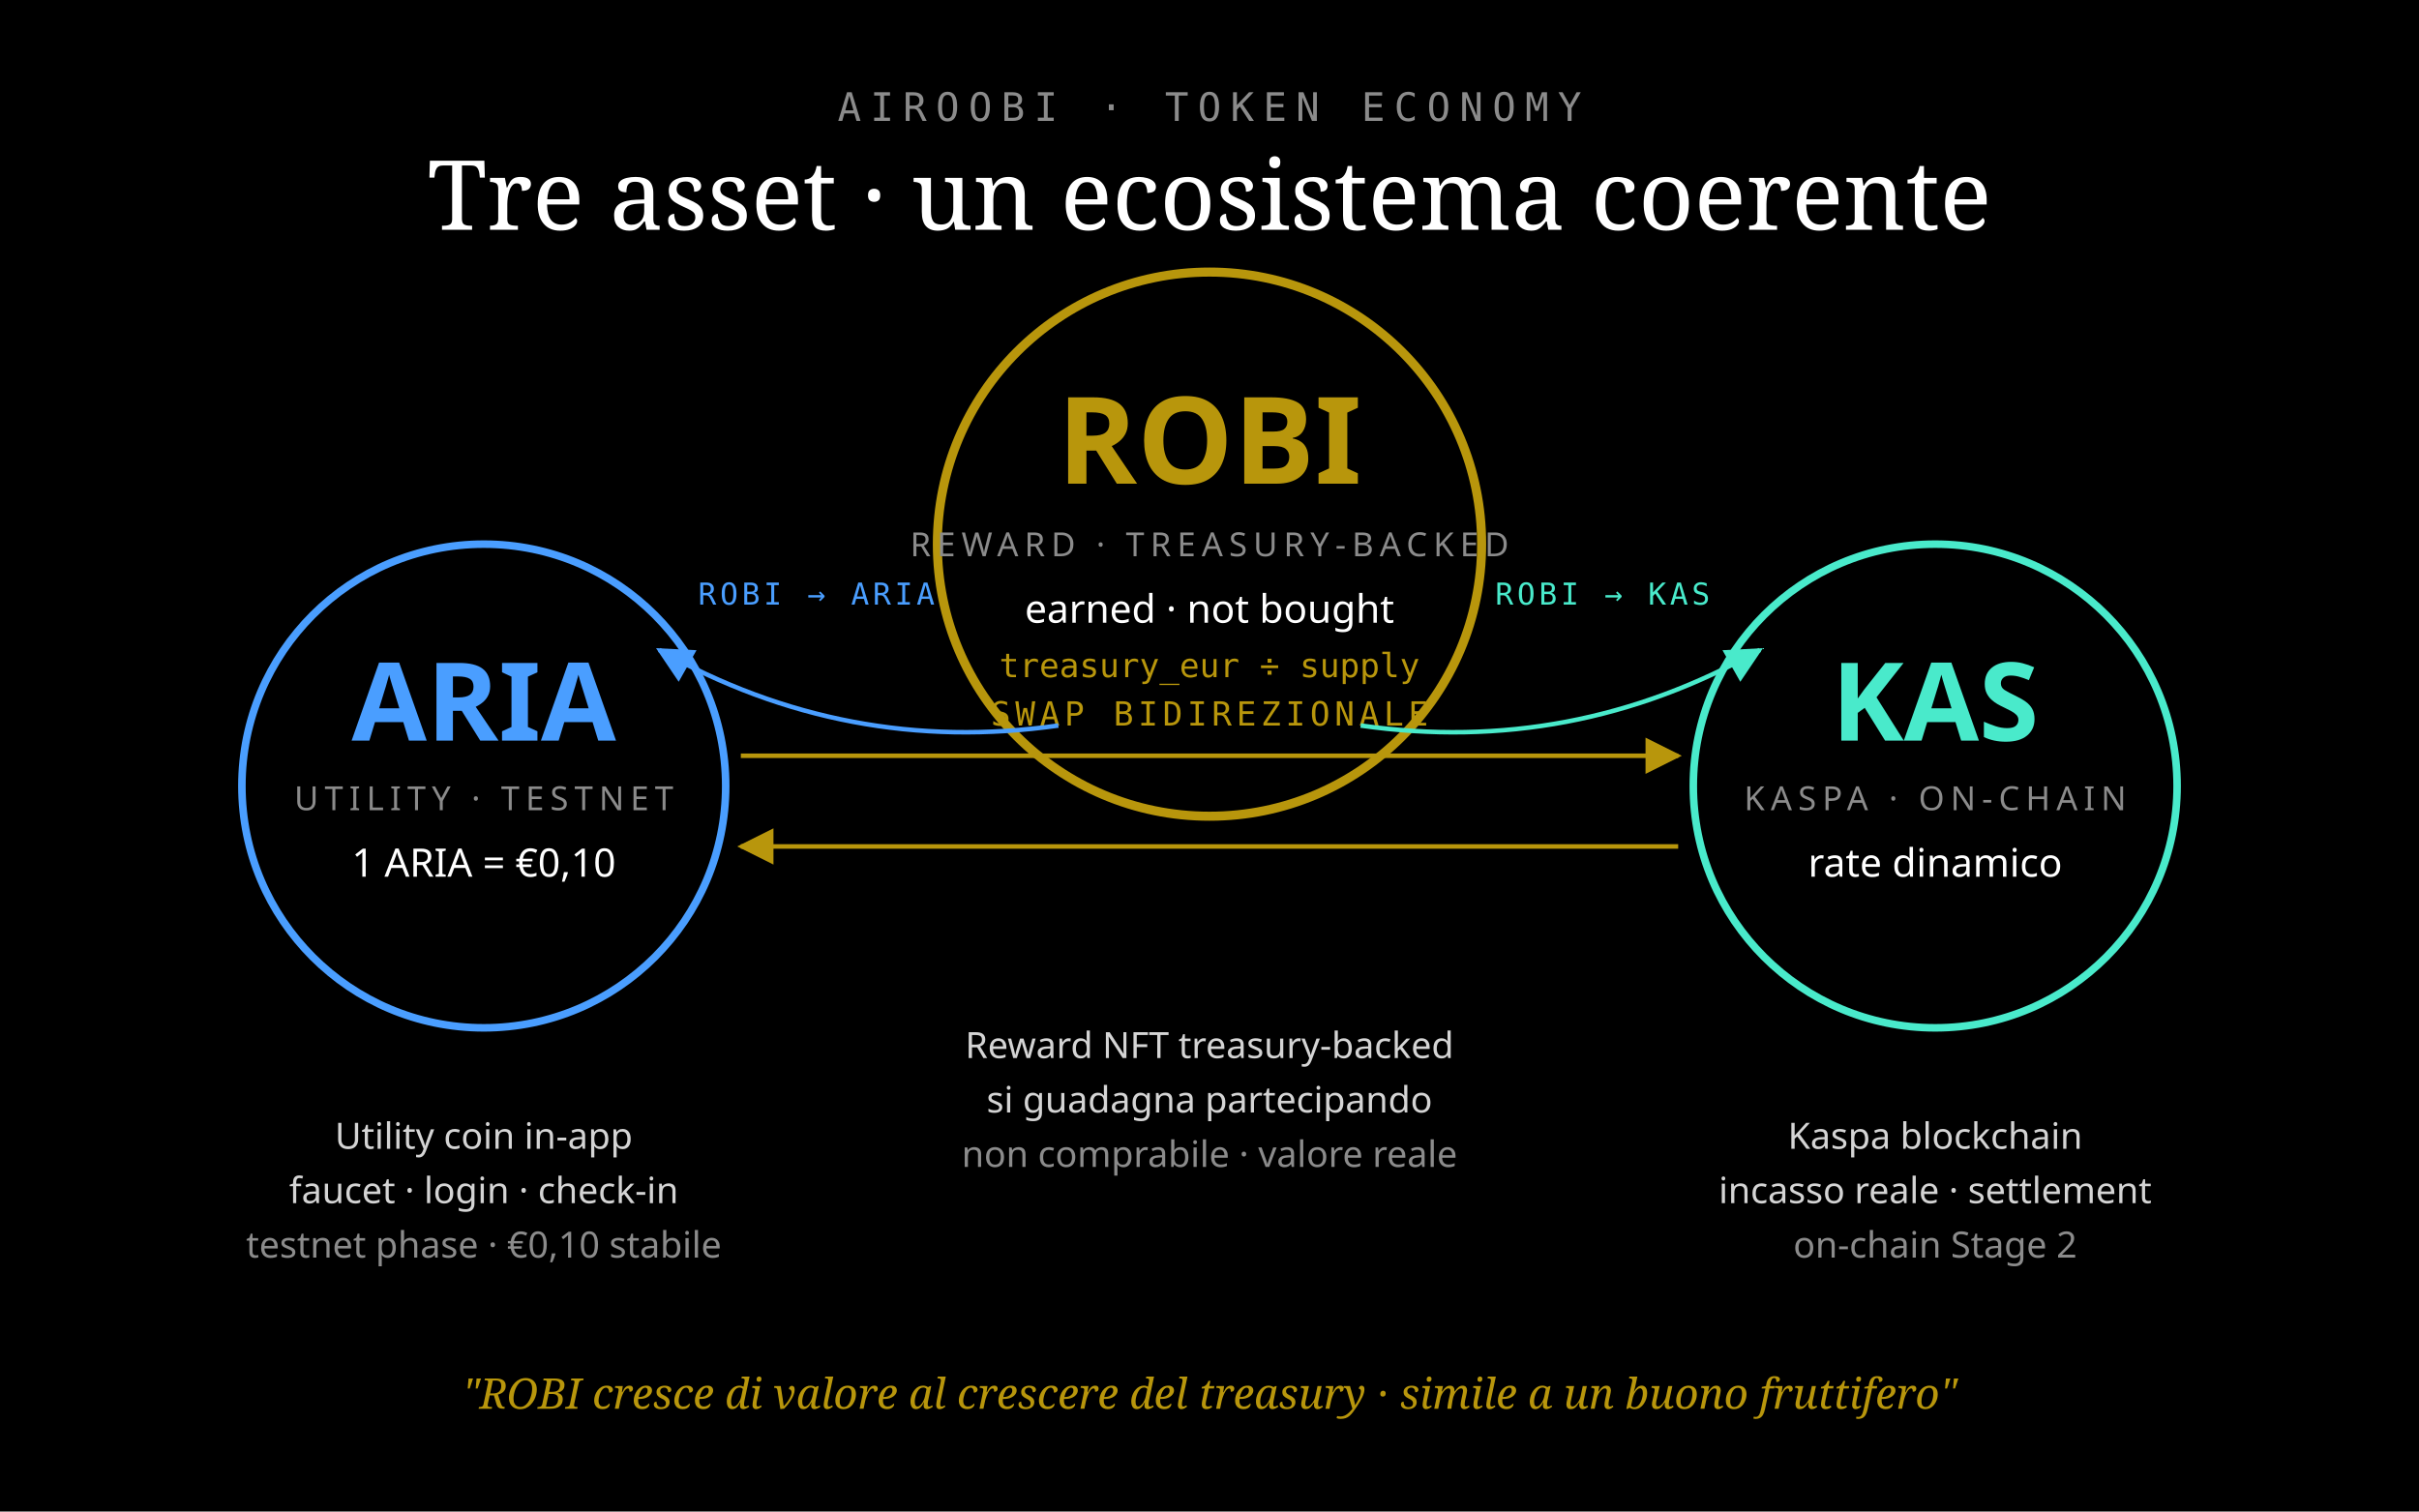
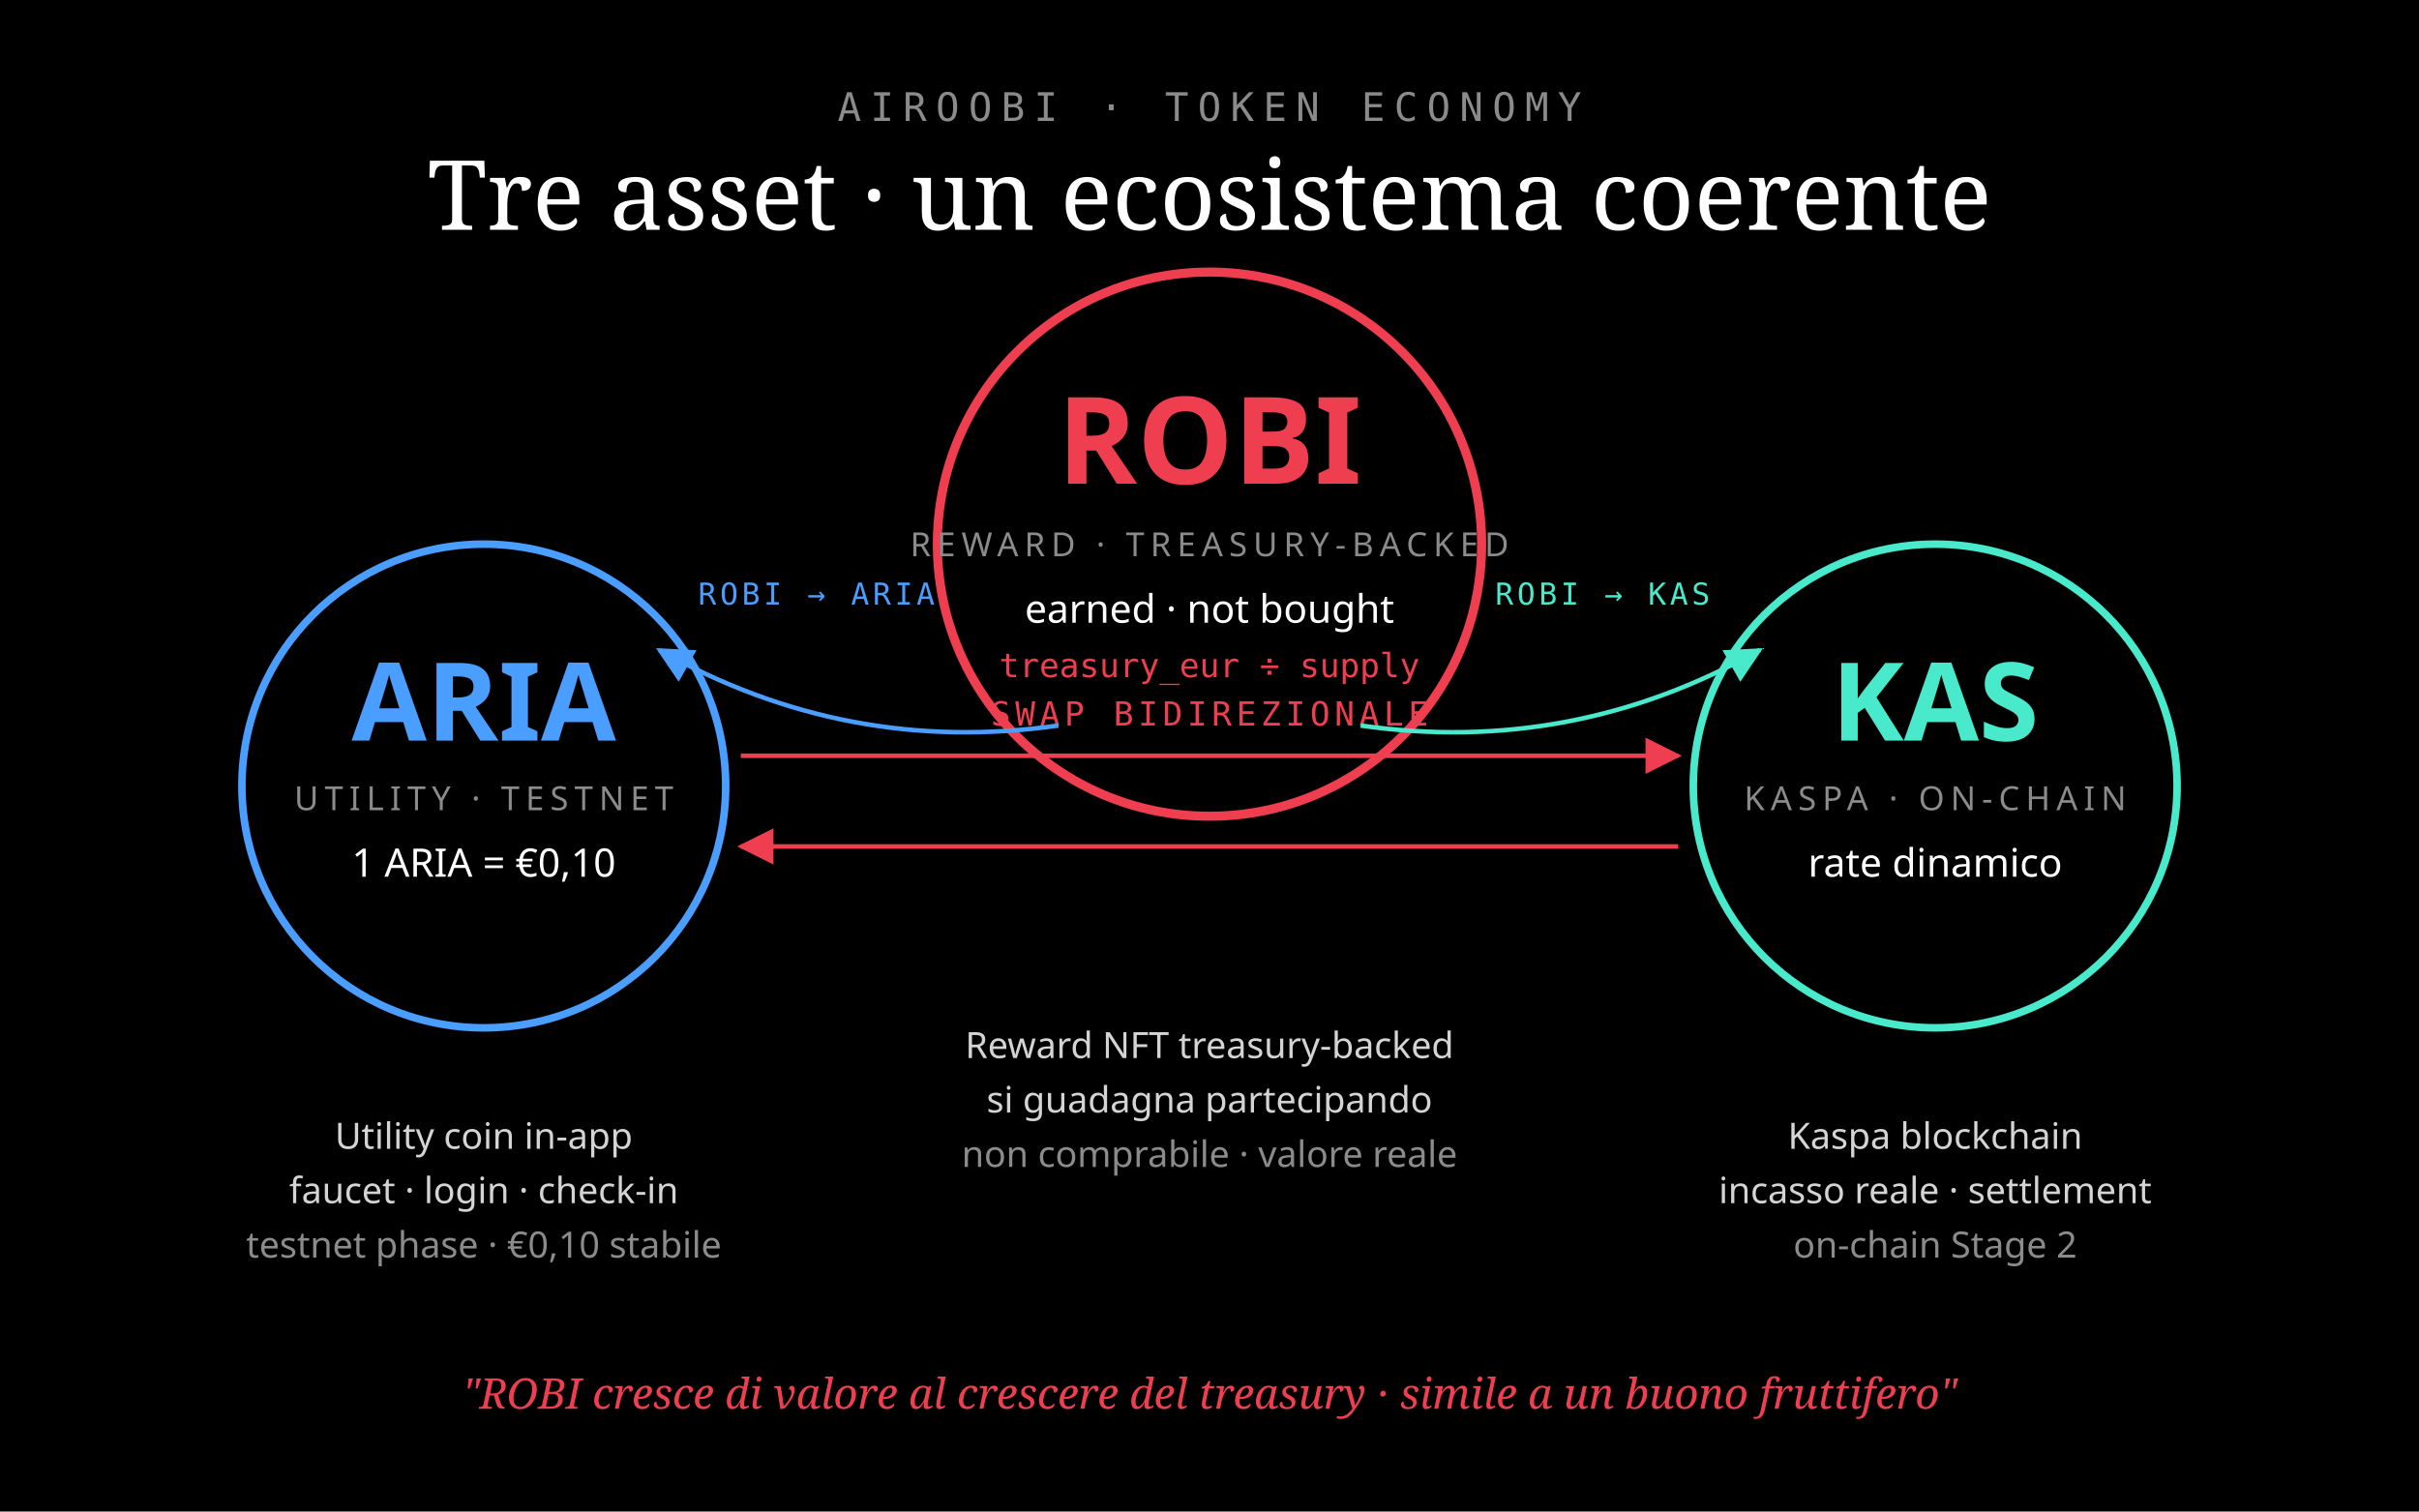
<svg xmlns="http://www.w3.org/2000/svg" viewBox="0 0 800 500" font-family="'Instrument Sans', 'DM Mono', system-ui, sans-serif" role="img" aria-labelledby="title desc">
  <defs>
    <marker id="arrow-gold" viewBox="0 0 10 10" refX="9" refY="5" markerWidth="8" markerHeight="8" orient="auto-start-reverse">
-       <path d="M 0 0 L 10 5 L 0 10 z" fill="#B8960C" />
+       <path d="M 0 0 L 10 5 L 0 10 z" fill="#EF3E4F" />
    </marker>
    <marker id="arrow-blue" viewBox="0 0 10 10" refX="9" refY="5" markerWidth="8" markerHeight="8" orient="auto-start-reverse">
      <path d="M 0 0 L 10 5 L 0 10 z" fill="#4A9EFF" />
    </marker>
    <marker id="arrow-green" viewBox="0 0 10 10" refX="9" refY="5" markerWidth="8" markerHeight="8" orient="auto-start-reverse">
      <path d="M 0 0 L 10 5 L 0 10 z" fill="#49EACB" />
    </marker>
  </defs>
  <rect width="800" height="500" fill="#000000" />
  <text x="400" y="40" font-size="13" letter-spacing="3" fill="#8b8b8b" text-anchor="middle" font-family="'DM Mono', monospace">AIROOBI · TOKEN ECONOMY</text>
  <text x="400" y="76" font-size="32" fill="#FFFFFF" text-anchor="middle" font-family="'Cormorant Garamond', serif" font-weight="500">Tre asset · un ecosistema coerente</text>
  <g id="aria">
    <circle cx="160" cy="260" r="80" fill="#000000" stroke="#4A9EFF" stroke-width="2.5" />
    <text x="160" y="245" font-size="36" fill="#4A9EFF" text-anchor="middle" font-weight="700">ARIA</text>
    <text x="160" y="268" font-size="11" letter-spacing="2" fill="#8b8b8b" text-anchor="middle">UTILITY · TESTNET</text>
    <text x="160" y="290" font-size="13" fill="#FFFFFF" text-anchor="middle">1 ARIA = €0,10</text>
  </g>
  <g id="kas">
    <circle cx="640" cy="260" r="80" fill="#000000" stroke="#49EACB" stroke-width="2.5" />
    <text x="640" y="245" font-size="36" fill="#49EACB" text-anchor="middle" font-weight="700">KAS</text>
    <text x="640" y="268" font-size="11" letter-spacing="2" fill="#8b8b8b" text-anchor="middle">KASPA · ON-CHAIN</text>
    <text x="640" y="290" font-size="13" fill="#FFFFFF" text-anchor="middle">rate dinamico</text>
  </g>
  <g id="robi">
-     <circle cx="400" cy="180" r="90" fill="#000000" stroke="#B8960C" stroke-width="3" />
-     <text x="400" y="160" font-size="40" fill="#B8960C" text-anchor="middle" font-weight="700">ROBI</text>
+     <circle cx="400" cy="180" r="90" fill="#000000" stroke="#EF3E4F" stroke-width="3" />
+     <text x="400" y="160" font-size="40" fill="#EF3E4F" text-anchor="middle" font-weight="700">ROBI</text>
    <text x="400" y="184" font-size="11" letter-spacing="2" fill="#8b8b8b" text-anchor="middle">REWARD · TREASURY-BACKED</text>
    <text x="400" y="206" font-size="13" fill="#FFFFFF" text-anchor="middle">earned · not bought</text>
-     <text x="400" y="224" font-size="11" fill="#B8960C" text-anchor="middle" font-family="'DM Mono', monospace">treasury_eur ÷ supply</text>
+     <text x="400" y="224" font-size="11" fill="#EF3E4F" text-anchor="middle" font-family="'DM Mono', monospace">treasury_eur ÷ supply</text>
  </g>
-   <path d="M 245 250 L 555 250" stroke="#B8960C" stroke-width="1.5" fill="none" marker-end="url(#arrow-gold)" />
-   <path d="M 555 280 L 245 280" stroke="#B8960C" stroke-width="1.5" fill="none" marker-end="url(#arrow-gold)" />
-   <text x="400" y="240" font-size="11" letter-spacing="1.5" fill="#B8960C" text-anchor="middle" font-family="'DM Mono', monospace">SWAP BIDIREZIONALE</text>
+   <path d="M 245 250 L 555 250" stroke="#EF3E4F" stroke-width="1.5" fill="none" marker-end="url(#arrow-gold)" />
+   <path d="M 555 280 L 245 280" stroke="#EF3E4F" stroke-width="1.5" fill="none" marker-end="url(#arrow-gold)" />
+   <text x="400" y="240" font-size="11" letter-spacing="1.5" fill="#EF3E4F" text-anchor="middle" font-family="'DM Mono', monospace">SWAP BIDIREZIONALE</text>
  <path d="M 350 240 Q 280 250 218 215" stroke="#4A9EFF" stroke-width="1.5" fill="none" marker-end="url(#arrow-blue)" />
  <text x="270" y="200" font-size="10" letter-spacing="1.2" fill="#4A9EFF" text-anchor="middle" font-family="'DM Mono', monospace">ROBI → ARIA</text>
  <path d="M 450 240 Q 520 250 582 215" stroke="#49EACB" stroke-width="1.5" fill="none" marker-end="url(#arrow-green)" />
  <text x="530" y="200" font-size="10" letter-spacing="1.2" fill="#49EACB" text-anchor="middle" font-family="'DM Mono', monospace">ROBI → KAS</text>
  <g font-size="12" fill="#d4d4d4">
    <text x="160" y="380" text-anchor="middle">Utility coin in-app</text>
    <text x="160" y="398" text-anchor="middle">faucet · login · check-in</text>
    <text x="160" y="416" text-anchor="middle" fill="#8b8b8b">testnet phase · €0,10 stabile</text>
    <text x="400" y="350" text-anchor="middle">Reward NFT treasury-backed</text>
    <text x="400" y="368" text-anchor="middle">si guadagna partecipando</text>
    <text x="400" y="386" text-anchor="middle" fill="#8b8b8b">non comprabile · valore reale</text>
    <text x="640" y="380" text-anchor="middle">Kaspa blockchain</text>
    <text x="640" y="398" text-anchor="middle">incasso reale · settlement</text>
    <text x="640" y="416" text-anchor="middle" fill="#8b8b8b">on-chain Stage 2</text>
  </g>
-   <text x="400" y="466" font-size="14" fill="#B8960C" text-anchor="middle" font-family="'Cormorant Garamond', serif" font-style="italic">"ROBI cresce di valore al crescere del treasury · simile a un buono fruttifero"</text>
+   <text x="400" y="466" font-size="14" fill="#EF3E4F" text-anchor="middle" font-family="'Cormorant Garamond', serif" font-style="italic">"ROBI cresce di valore al crescere del treasury · simile a un buono fruttifero"</text>
</svg>
